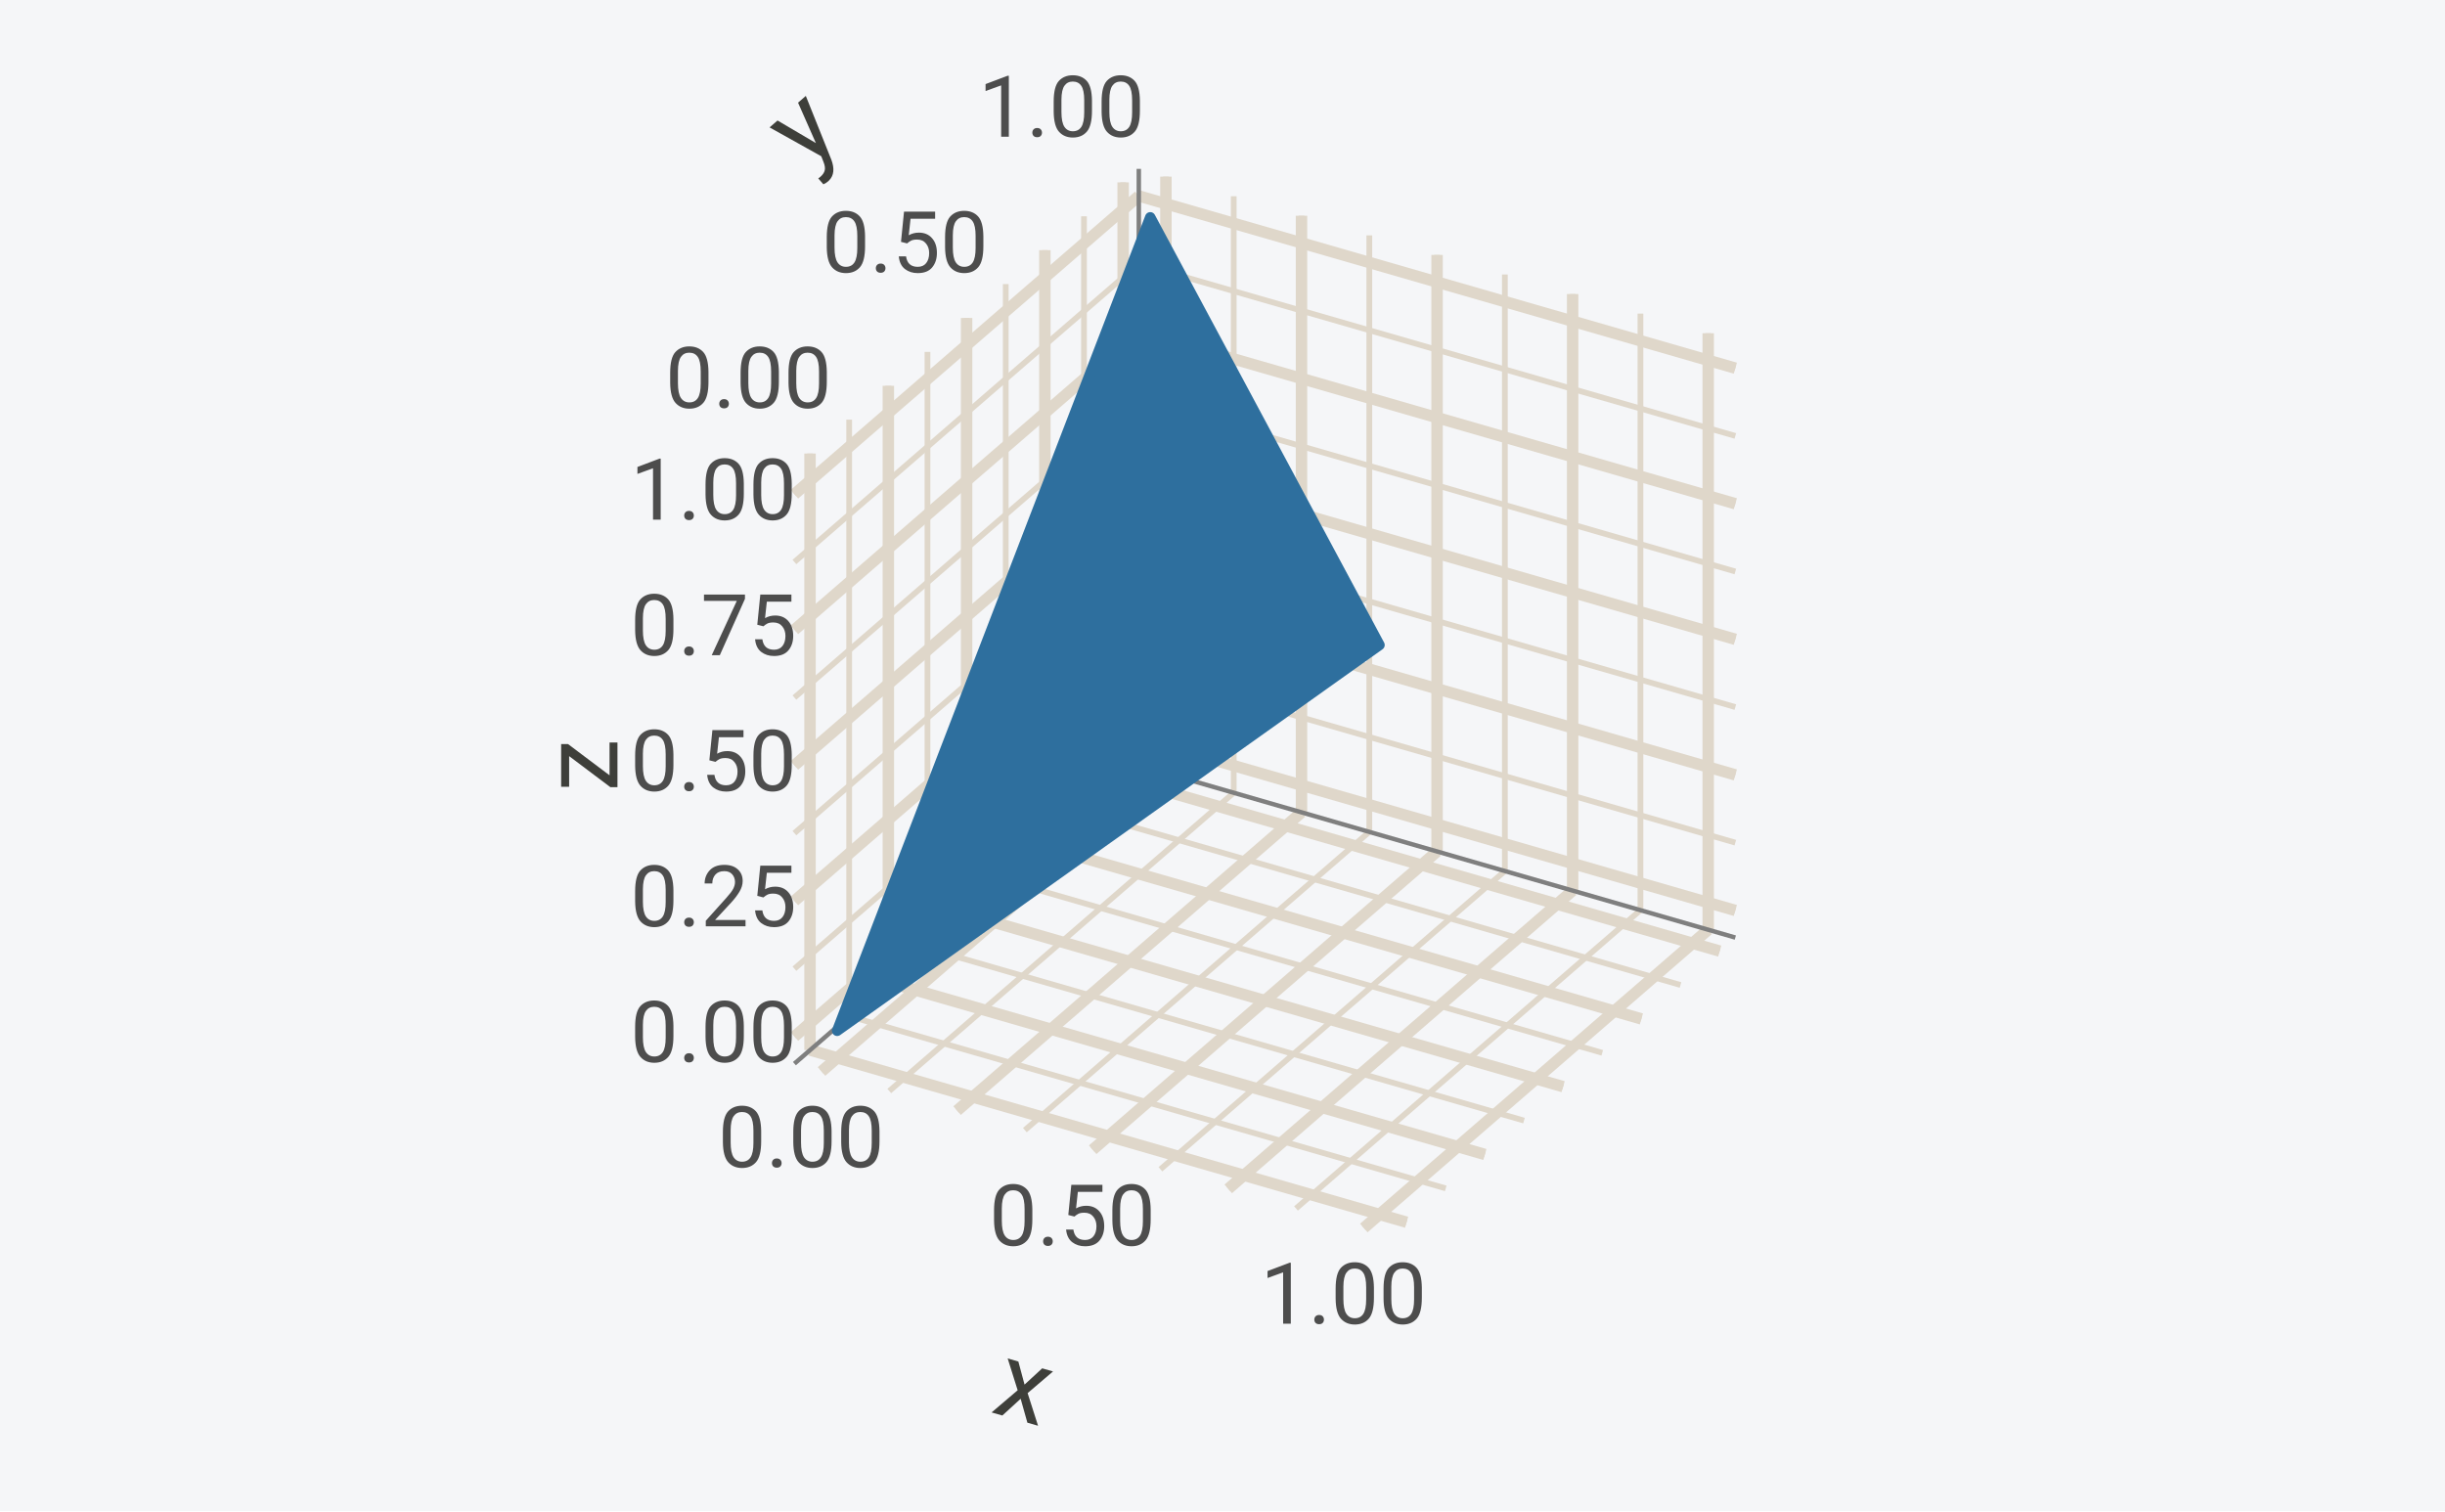
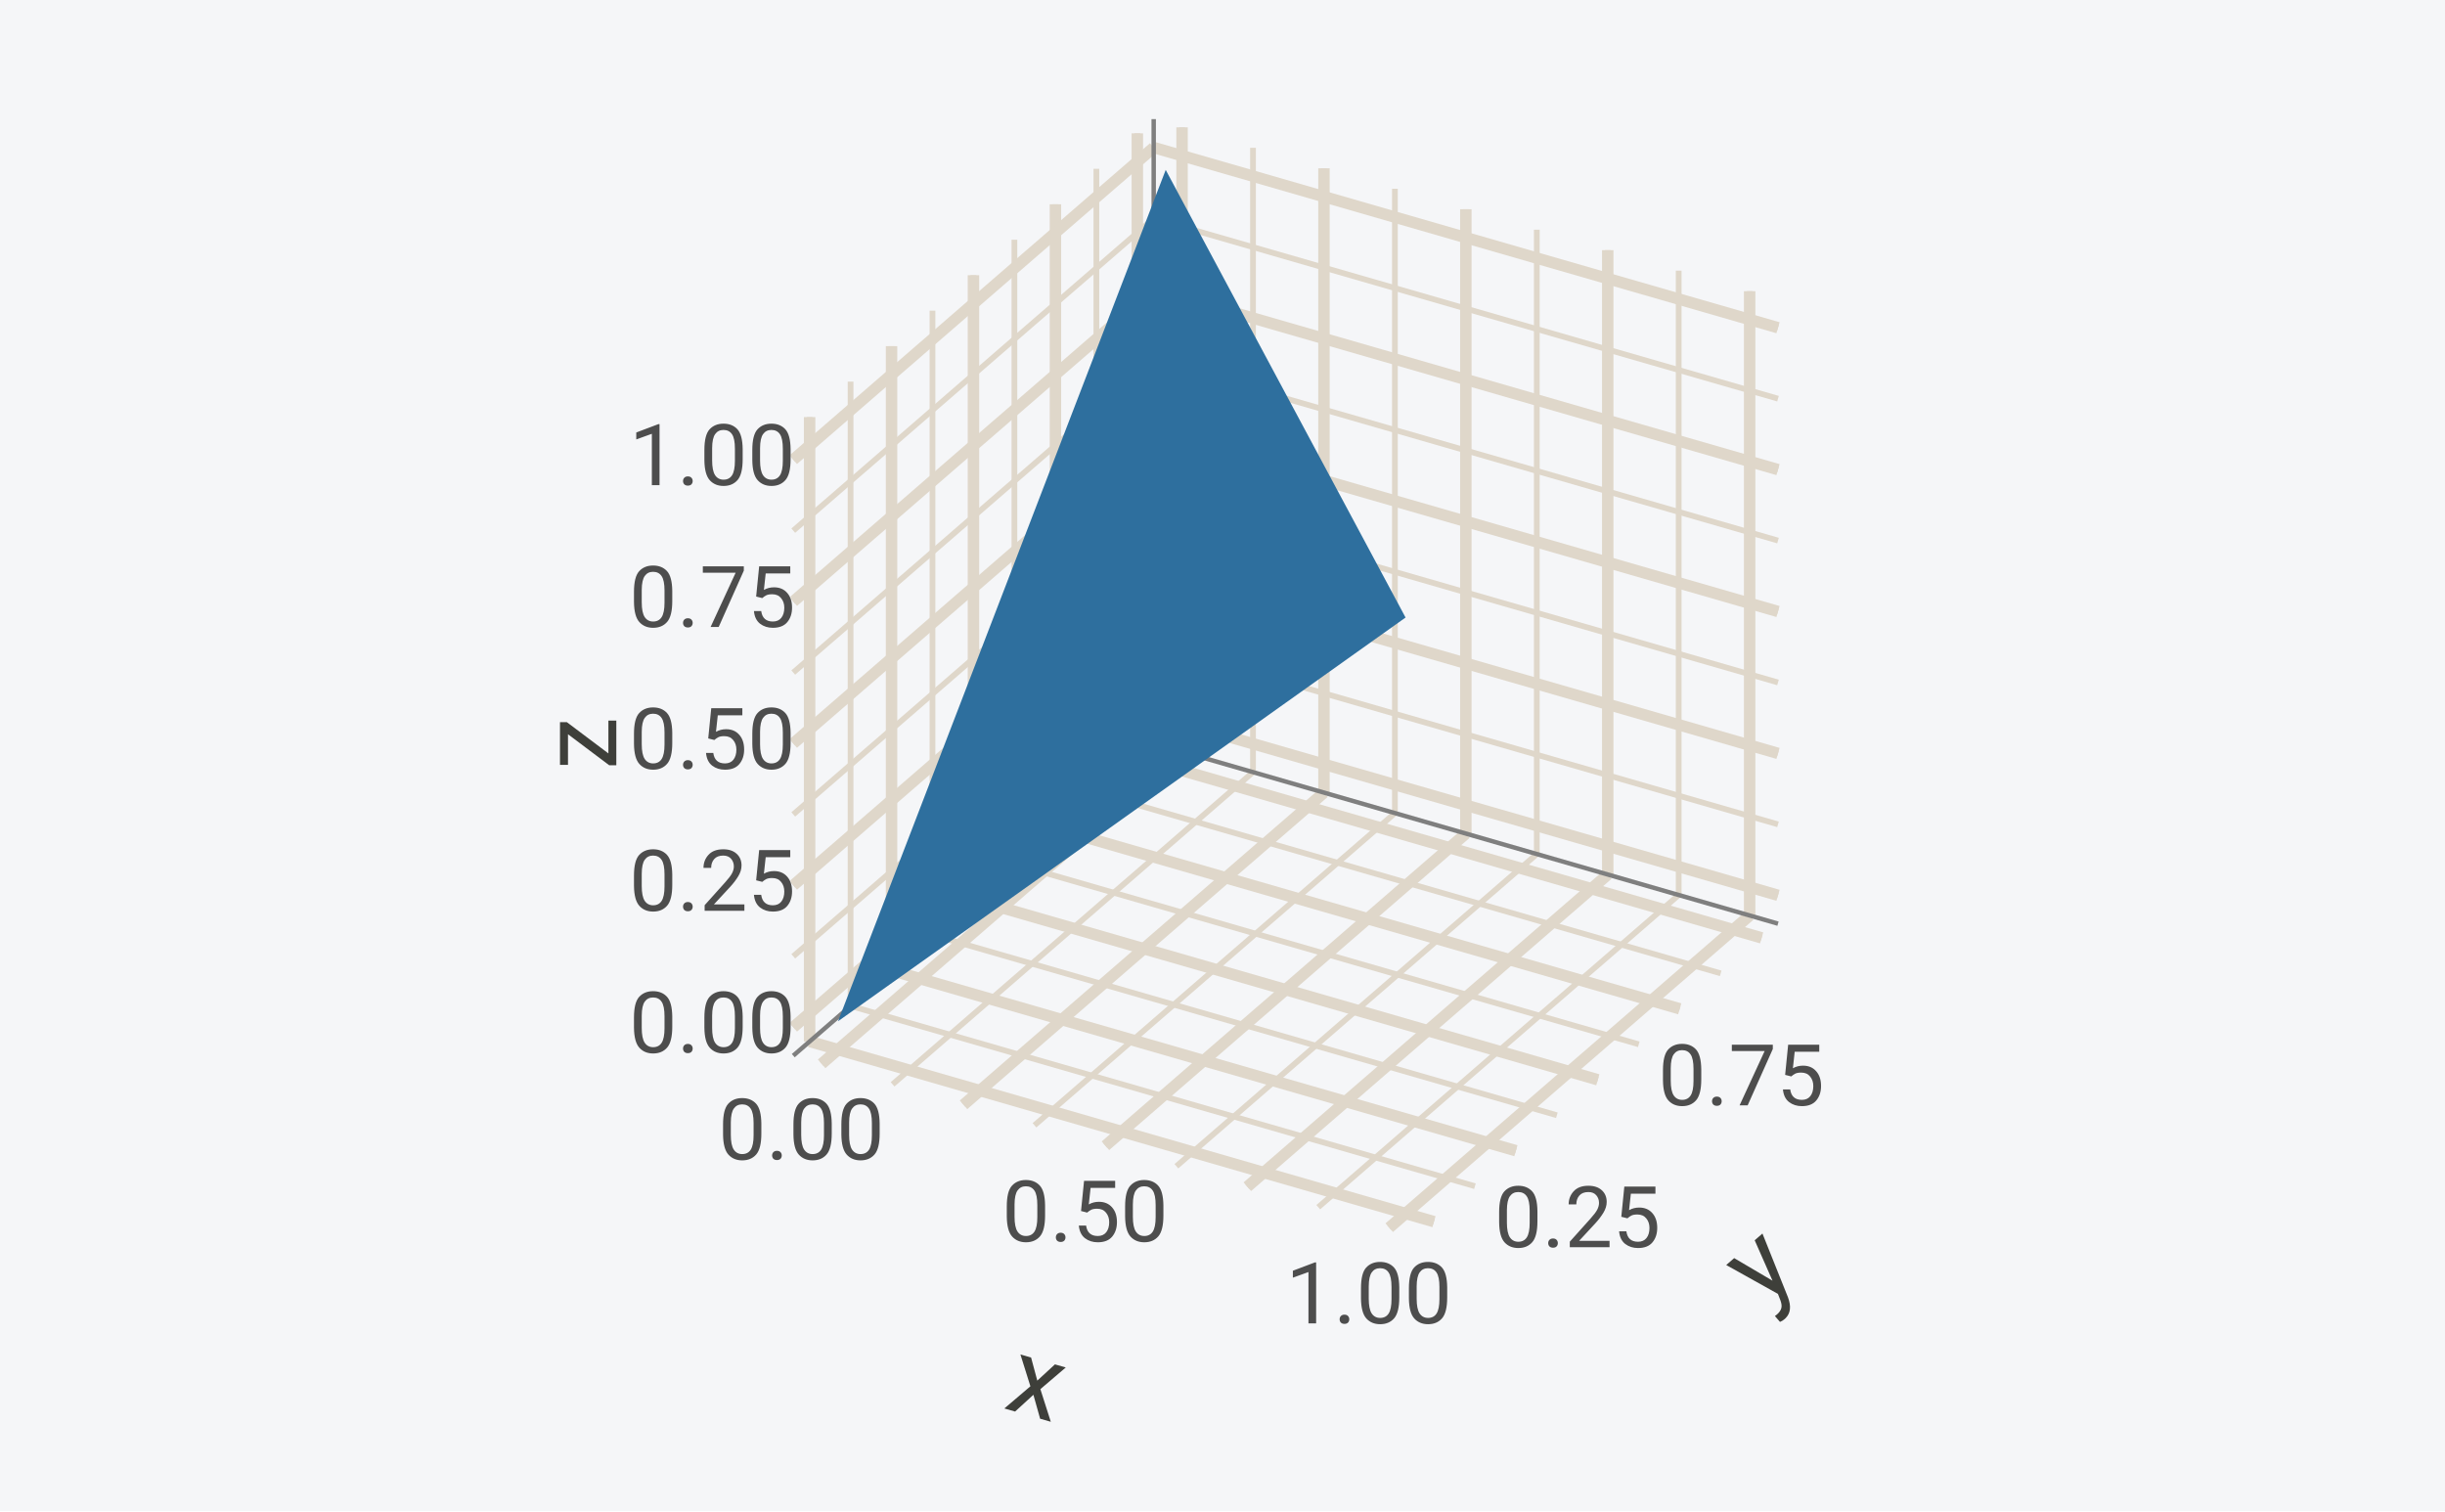
<svg xmlns="http://www.w3.org/2000/svg" width="468.00pt" height="289.25pt" viewBox="0 0 468.00 289.25">
  <g class="svglite">
    <defs>
      <style type="text/css">
    /* theme-aware-processed */
    .svglite line, .svglite polyline, .svglite polygon, .svglite path, .svglite circle {
      fill: none;
      stroke: #3E3F3A;
      stroke-linecap: round;
      stroke-linejoin: round;
      stroke-miterlimit: 10.00;
    }
    .svglite &gt; g &gt; rect {
      fill: none;
      stroke: #3E3F3A;
      stroke-linecap: round;
      stroke-linejoin: round;
      stroke-miterlimit: 10.00;
    }
    .svglite text {
      white-space: pre;
      fill: #3E3F3A;
    }
    .svglite g.glyphgroup path {
      fill: inherit;
      stroke: none;
    }
  </style>
    </defs>
    <rect class="svg-bg" width="100%" height="100%" style="stroke: none; fill: #F5F6F8;" />
    <defs>
      <clipPath id="cpMC4wMHw0NjguMDB8MC4wMHwyODkuMjU=">
        <rect x="0.00" y="0.00" width="468.00" height="289.25" />
      </clipPath>
    </defs>
    <g clip-path="url(#cpMC4wMHw0NjguMDB8MC4wMHwyODkuMjU=)">
</g>
    <defs>
      <clipPath id="cpODkuMzh8Mzc4LjYyfDAuMDB8Mjg5LjI1">
        <rect x="89.38" y="0.00" width="289.25" height="289.25" />
      </clipPath>
    </defs>
    <g clip-path="url(#cpODkuMzh8Mzc4LjYyfDAuMDB8Mjg5LjI1)">
      <rect x="89.38" y="0.00" width="289.25" height="289.25" style="stroke-width: 1.65; stroke: none;" />
    </g>
    <g clip-path="url(#cpMC4wMHw0NjguMDB8MC4wMHwyODkuMjU=)">
      <rect x="97.85" y="8.47" width="272.31" height="272.31" style="stroke-width: 1.65; stroke: none;" />
    </g>
    <defs>
-       <clipPath id="cpMTIyLjAzfDM2Mi4xOHwzMS44MnwyMzcuMDU=">
-         <rect x="122.03" y="31.82" width="240.15" height="205.23" />
-       </clipPath>
-     </defs>
-     <g clip-path="url(#cpMTIyLjAzfDM2Mi4xOHwzMS44MnwyMzcuMDU=)">
-       <polyline points="155.05,200.99 155.05,86.81 " style="stroke-width: 1.10; stroke: #DFD7CA; stroke-linecap: butt;" />
-       <polyline points="162.54,194.51 162.54,80.32 " style="stroke-width: 1.10; stroke: #DFD7CA; stroke-linecap: butt;" />
-       <polyline points="170.04,188.02 170.04,73.84 " style="stroke-width: 1.10; stroke: #DFD7CA; stroke-linecap: butt;" />
-       <polyline points="177.53,181.53 177.53,67.35 " style="stroke-width: 1.10; stroke: #DFD7CA; stroke-linecap: butt;" />
-       <polyline points="185.02,175.04 185.02,60.86 " style="stroke-width: 1.10; stroke: #DFD7CA; stroke-linecap: butt;" />
-       <polyline points="192.51,168.56 192.51,54.37 " style="stroke-width: 1.10; stroke: #DFD7CA; stroke-linecap: butt;" />
-       <polyline points="200.00,162.07 200.00,47.89 " style="stroke-width: 1.10; stroke: #DFD7CA; stroke-linecap: butt;" />
-       <polyline points="207.49,155.58 207.49,41.40 " style="stroke-width: 1.10; stroke: #DFD7CA; stroke-linecap: butt;" />
-       <polyline points="214.98,149.09 214.98,34.91 " style="stroke-width: 1.10; stroke: #DFD7CA; stroke-linecap: butt;" />
-       <polyline points="155.05,200.99 155.05,86.81 " style="stroke-width: 2.19; stroke: #DFD7CA; stroke-linecap: butt;" />
-       <polyline points="170.04,188.02 170.04,73.84 " style="stroke-width: 2.19; stroke: #DFD7CA; stroke-linecap: butt;" />
-       <polyline points="185.02,175.04 185.02,60.86 " style="stroke-width: 2.19; stroke: #DFD7CA; stroke-linecap: butt;" />
-       <polyline points="200.00,162.07 200.00,47.89 " style="stroke-width: 2.19; stroke: #DFD7CA; stroke-linecap: butt;" />
-       <polyline points="214.98,149.09 214.98,34.91 " style="stroke-width: 2.19; stroke: #DFD7CA; stroke-linecap: butt;" />
-       <polyline points="152.06,198.40 217.98,141.31 " style="stroke-width: 1.10; stroke: #DFD7CA; stroke-linecap: butt;" />
-       <polyline points="152.06,185.42 217.98,128.33 " style="stroke-width: 1.10; stroke: #DFD7CA; stroke-linecap: butt;" />
-       <polyline points="152.06,172.45 217.98,115.36 " style="stroke-width: 1.10; stroke: #DFD7CA; stroke-linecap: butt;" />
-       <polyline points="152.06,159.47 217.98,102.38 " style="stroke-width: 1.10; stroke: #DFD7CA; stroke-linecap: butt;" />
-       <polyline points="152.06,146.50 217.98,89.41 " style="stroke-width: 1.10; stroke: #DFD7CA; stroke-linecap: butt;" />
-       <polyline points="152.06,133.52 217.98,76.43 " style="stroke-width: 1.10; stroke: #DFD7CA; stroke-linecap: butt;" />
-       <polyline points="152.06,120.55 217.98,63.46 " style="stroke-width: 1.10; stroke: #DFD7CA; stroke-linecap: butt;" />
-       <polyline points="152.06,107.57 217.98,50.48 " style="stroke-width: 1.10; stroke: #DFD7CA; stroke-linecap: butt;" />
-       <polyline points="152.06,94.60 217.98,37.51 " style="stroke-width: 1.10; stroke: #DFD7CA; stroke-linecap: butt;" />
-       <polyline points="152.06,198.40 217.98,141.31 " style="stroke-width: 2.19; stroke: #DFD7CA; stroke-linecap: butt;" />
-       <polyline points="152.06,172.45 217.98,115.36 " style="stroke-width: 2.19; stroke: #DFD7CA; stroke-linecap: butt;" />
-       <polyline points="152.06,146.50 217.98,89.41 " style="stroke-width: 2.19; stroke: #DFD7CA; stroke-linecap: butt;" />
-       <polyline points="152.06,120.55 217.98,63.46 " style="stroke-width: 2.19; stroke: #DFD7CA; stroke-linecap: butt;" />
-       <polyline points="152.06,94.60 217.98,37.51 " style="stroke-width: 2.19; stroke: #DFD7CA; stroke-linecap: butt;" />
-       <polyline points="223.17,148.00 223.17,33.81 " style="stroke-width: 1.10; stroke: #DFD7CA; stroke-linecap: butt;" />
-       <polyline points="236.15,151.74 236.15,37.56 " style="stroke-width: 1.10; stroke: #DFD7CA; stroke-linecap: butt;" />
-       <polyline points="249.12,155.49 249.12,41.30 " style="stroke-width: 1.10; stroke: #DFD7CA; stroke-linecap: butt;" />
-       <polyline points="262.10,159.23 262.10,45.05 " style="stroke-width: 1.10; stroke: #DFD7CA; stroke-linecap: butt;" />
-       <polyline points="275.07,162.98 275.07,48.80 " style="stroke-width: 1.10; stroke: #DFD7CA; stroke-linecap: butt;" />
-       <polyline points="288.05,166.72 288.05,52.54 " style="stroke-width: 1.10; stroke: #DFD7CA; stroke-linecap: butt;" />
-       <polyline points="301.02,170.47 301.02,56.29 " style="stroke-width: 1.10; stroke: #DFD7CA; stroke-linecap: butt;" />
-       <polyline points="314.00,174.21 314.00,60.03 " style="stroke-width: 1.10; stroke: #DFD7CA; stroke-linecap: butt;" />
-       <polyline points="326.97,177.96 326.97,63.78 " style="stroke-width: 1.10; stroke: #DFD7CA; stroke-linecap: butt;" />
-       <polyline points="223.17,148.00 223.17,33.81 " style="stroke-width: 2.19; stroke: #DFD7CA; stroke-linecap: butt;" />
-       <polyline points="249.12,155.49 249.12,41.30 " style="stroke-width: 2.19; stroke: #DFD7CA; stroke-linecap: butt;" />
-       <polyline points="275.07,162.98 275.07,48.80 " style="stroke-width: 2.19; stroke: #DFD7CA; stroke-linecap: butt;" />
-       <polyline points="301.02,170.47 301.02,56.29 " style="stroke-width: 2.19; stroke: #DFD7CA; stroke-linecap: butt;" />
-       <polyline points="326.97,177.96 326.97,63.78 " style="stroke-width: 2.19; stroke: #DFD7CA; stroke-linecap: butt;" />
-       <polyline points="217.98,141.31 332.16,174.27 " style="stroke-width: 1.10; stroke: #DFD7CA; stroke-linecap: butt;" />
-       <polyline points="217.98,128.33 332.16,161.29 " style="stroke-width: 1.10; stroke: #DFD7CA; stroke-linecap: butt;" />
-       <polyline points="217.98,115.36 332.16,148.32 " style="stroke-width: 1.10; stroke: #DFD7CA; stroke-linecap: butt;" />
-       <polyline points="217.98,102.38 332.16,135.34 " style="stroke-width: 1.10; stroke: #DFD7CA; stroke-linecap: butt;" />
-       <polyline points="217.98,89.41 332.16,122.37 " style="stroke-width: 1.10; stroke: #DFD7CA; stroke-linecap: butt;" />
-       <polyline points="217.98,76.43 332.16,109.39 " style="stroke-width: 1.10; stroke: #DFD7CA; stroke-linecap: butt;" />
-       <polyline points="217.98,63.46 332.16,96.42 " style="stroke-width: 1.10; stroke: #DFD7CA; stroke-linecap: butt;" />
-       <polyline points="217.98,50.48 332.16,83.44 " style="stroke-width: 1.10; stroke: #DFD7CA; stroke-linecap: butt;" />
-       <polyline points="217.98,37.51 332.16,70.47 " style="stroke-width: 1.10; stroke: #DFD7CA; stroke-linecap: butt;" />
-       <polyline points="217.98,141.31 332.16,174.27 " style="stroke-width: 2.19; stroke: #DFD7CA; stroke-linecap: butt;" />
-       <polyline points="217.98,115.36 332.16,148.32 " style="stroke-width: 2.19; stroke: #DFD7CA; stroke-linecap: butt;" />
-       <polyline points="217.98,89.41 332.16,122.37 " style="stroke-width: 2.19; stroke: #DFD7CA; stroke-linecap: butt;" />
-       <polyline points="217.98,63.46 332.16,96.42 " style="stroke-width: 2.19; stroke: #DFD7CA; stroke-linecap: butt;" />
-       <polyline points="217.98,37.51 332.16,70.47 " style="stroke-width: 2.19; stroke: #DFD7CA; stroke-linecap: butt;" />
-       <polyline points="157.25,205.09 223.17,148.00 " style="stroke-width: 1.10; stroke: #DFD7CA; stroke-linecap: butt;" />
-       <polyline points="170.22,208.83 236.15,151.74 " style="stroke-width: 1.10; stroke: #DFD7CA; stroke-linecap: butt;" />
-       <polyline points="183.20,212.58 249.12,155.49 " style="stroke-width: 1.10; stroke: #DFD7CA; stroke-linecap: butt;" />
-       <polyline points="196.17,216.32 262.10,159.23 " style="stroke-width: 1.10; stroke: #DFD7CA; stroke-linecap: butt;" />
-       <polyline points="209.15,220.07 275.07,162.98 " style="stroke-width: 1.10; stroke: #DFD7CA; stroke-linecap: butt;" />
-       <polyline points="222.12,223.81 288.05,166.72 " style="stroke-width: 1.10; stroke: #DFD7CA; stroke-linecap: butt;" />
-       <polyline points="235.10,227.56 301.02,170.47 " style="stroke-width: 1.10; stroke: #DFD7CA; stroke-linecap: butt;" />
-       <polyline points="248.07,231.31 314.00,174.21 " style="stroke-width: 1.10; stroke: #DFD7CA; stroke-linecap: butt;" />
-       <polyline points="261.05,235.05 326.97,177.96 " style="stroke-width: 1.10; stroke: #DFD7CA; stroke-linecap: butt;" />
-       <polyline points="157.25,205.09 223.17,148.00 " style="stroke-width: 2.19; stroke: #DFD7CA; stroke-linecap: butt;" />
-       <polyline points="183.20,212.58 249.12,155.49 " style="stroke-width: 2.19; stroke: #DFD7CA; stroke-linecap: butt;" />
-       <polyline points="209.15,220.07 275.07,162.98 " style="stroke-width: 2.19; stroke: #DFD7CA; stroke-linecap: butt;" />
-       <polyline points="235.10,227.56 301.02,170.47 " style="stroke-width: 2.19; stroke: #DFD7CA; stroke-linecap: butt;" />
-       <polyline points="261.05,235.05 326.97,177.96 " style="stroke-width: 2.19; stroke: #DFD7CA; stroke-linecap: butt;" />
-       <polyline points="155.05,200.99 269.24,233.95 " style="stroke-width: 1.10; stroke: #DFD7CA; stroke-linecap: butt;" />
-       <polyline points="162.54,194.51 276.73,227.47 " style="stroke-width: 1.10; stroke: #DFD7CA; stroke-linecap: butt;" />
-       <polyline points="170.04,188.02 284.22,220.98 " style="stroke-width: 1.10; stroke: #DFD7CA; stroke-linecap: butt;" />
-       <polyline points="177.53,181.53 291.71,214.49 " style="stroke-width: 1.10; stroke: #DFD7CA; stroke-linecap: butt;" />
-       <polyline points="185.02,175.04 299.20,208.00 " style="stroke-width: 1.10; stroke: #DFD7CA; stroke-linecap: butt;" />
-       <polyline points="192.51,168.56 306.69,201.52 " style="stroke-width: 1.10; stroke: #DFD7CA; stroke-linecap: butt;" />
-       <polyline points="200.00,162.07 314.18,195.03 " style="stroke-width: 1.10; stroke: #DFD7CA; stroke-linecap: butt;" />
-       <polyline points="207.49,155.58 321.67,188.54 " style="stroke-width: 1.10; stroke: #DFD7CA; stroke-linecap: butt;" />
-       <polyline points="214.98,149.09 329.17,182.05 " style="stroke-width: 1.10; stroke: #DFD7CA; stroke-linecap: butt;" />
-       <polyline points="155.05,200.99 269.24,233.95 " style="stroke-width: 2.19; stroke: #DFD7CA; stroke-linecap: butt;" />
-       <polyline points="170.04,188.02 284.22,220.98 " style="stroke-width: 2.19; stroke: #DFD7CA; stroke-linecap: butt;" />
-       <polyline points="185.02,175.04 299.20,208.00 " style="stroke-width: 2.19; stroke: #DFD7CA; stroke-linecap: butt;" />
-       <polyline points="200.00,162.07 314.18,195.03 " style="stroke-width: 2.19; stroke: #DFD7CA; stroke-linecap: butt;" />
-       <polyline points="214.98,149.09 329.17,182.05 " style="stroke-width: 2.19; stroke: #DFD7CA; stroke-linecap: butt;" />
-       <polyline points="217.98,146.50 332.16,179.46 " style="stroke-width: 0.85; stroke: #7F7F7F; stroke-linecap: butt;" />
-       <polyline points="152.06,203.59 217.98,146.50 " style="stroke-width: 0.85; stroke: #7F7F7F; stroke-linecap: butt;" />
-       <polyline points="217.98,146.50 217.98,32.32 " style="stroke-width: 0.85; stroke: #7F7F7F; stroke-linecap: butt;" />
-       <polygon points="220.17,41.60 264.05,123.46 160.24,197.30 " style="stroke-width: 2.00; stroke: #2E6F9E; fill: #2E6F9E;" />
+       <clipPath id="cpMTUxLjM0fDM0MC44M3wxNi40NHwyNDIuOTI=">
+         <rect x="151.34" y="16.44" width="189.50" height="226.48" />
+       </clipPath>
+     </defs>
+     <g clip-path="url(#cpMTUxLjM0fDM0MC44M3wxNi40NHwyNDIuOTI=)">
+       <polyline points="154.97,199.34 154.97,79.84 " style="stroke-width: 1.10; stroke: #DFD7CA; stroke-linecap: butt;" />
+       <polyline points="162.81,192.55 162.81,73.05 " style="stroke-width: 1.10; stroke: #DFD7CA; stroke-linecap: butt;" />
+       <polyline points="170.65,185.76 170.65,66.26 " style="stroke-width: 1.10; stroke: #DFD7CA; stroke-linecap: butt;" />
+       <polyline points="178.49,178.97 178.49,59.47 " style="stroke-width: 1.10; stroke: #DFD7CA; stroke-linecap: butt;" />
+       <polyline points="186.33,172.18 186.33,52.68 " style="stroke-width: 1.10; stroke: #DFD7CA; stroke-linecap: butt;" />
+       <polyline points="194.17,165.39 194.17,45.89 " style="stroke-width: 1.10; stroke: #DFD7CA; stroke-linecap: butt;" />
+       <polyline points="202.02,158.60 202.02,39.10 " style="stroke-width: 1.10; stroke: #DFD7CA; stroke-linecap: butt;" />
+       <polyline points="209.86,151.81 209.86,32.31 " style="stroke-width: 1.10; stroke: #DFD7CA; stroke-linecap: butt;" />
+       <polyline points="217.70,145.02 217.70,25.52 " style="stroke-width: 1.10; stroke: #DFD7CA; stroke-linecap: butt;" />
+       <polyline points="154.97,199.34 154.97,79.84 " style="stroke-width: 2.19; stroke: #DFD7CA; stroke-linecap: butt;" />
+       <polyline points="170.65,185.76 170.65,66.26 " style="stroke-width: 2.19; stroke: #DFD7CA; stroke-linecap: butt;" />
+       <polyline points="186.33,172.18 186.33,52.68 " style="stroke-width: 2.19; stroke: #DFD7CA; stroke-linecap: butt;" />
+       <polyline points="202.02,158.60 202.02,39.10 " style="stroke-width: 2.19; stroke: #DFD7CA; stroke-linecap: butt;" />
+       <polyline points="217.70,145.02 217.70,25.52 " style="stroke-width: 2.19; stroke: #DFD7CA; stroke-linecap: butt;" />
+     </g>
+     <defs>
+       <clipPath id="cp-0">
+         <path d="M 151.34 197.17 L 221.38 197.17 L 221.38 136.33 L 151.34 136.33 Z" />
+       </clipPath>
+     </defs>
+     <g clip-path="url(#cp-0)">
+       <polyline points="151.84,196.63 220.83,136.88 " style="stroke-width: 1.10; stroke: #DFD7CA; stroke-linecap: butt;" />
+     </g>
+     <g clip-path="url(#cpMTUxLjM0fDM0MC44M3wxNi40NHwyNDIuOTI=)">
+ </g>
+     <defs>
+       <clipPath id="cp-1">
+         <path d="M 151.34 183.59 L 221.38 183.59 L 221.38 122.75 L 151.34 122.75 Z" />
+       </clipPath>
+     </defs>
+     <g clip-path="url(#cp-1)">
+       <polyline points="151.84,183.05 220.83,123.30 " style="stroke-width: 1.10; stroke: #DFD7CA; stroke-linecap: butt;" />
+     </g>
+     <g clip-path="url(#cpMTUxLjM0fDM0MC44M3wxNi40NHwyNDIuOTI=)">
+ </g>
+     <defs>
+       <clipPath id="cp-2">
+         <path d="M 151.34 170.01 L 221.38 170.01 L 221.38 109.17 L 151.34 109.17 Z" />
+       </clipPath>
+     </defs>
+     <g clip-path="url(#cp-2)">
+       <polyline points="151.84,169.47 220.83,109.72 " style="stroke-width: 1.10; stroke: #DFD7CA; stroke-linecap: butt;" />
+     </g>
+     <g clip-path="url(#cpMTUxLjM0fDM0MC44M3wxNi40NHwyNDIuOTI=)">
+ </g>
+     <defs>
+       <clipPath id="cp-3">
+         <path d="M 151.34 156.43 L 221.38 156.43 L 221.38 95.59 L 151.34 95.59 Z" />
+       </clipPath>
+     </defs>
+     <g clip-path="url(#cp-3)">
+       <polyline points="151.84,155.89 220.83,96.14 " style="stroke-width: 1.10; stroke: #DFD7CA; stroke-linecap: butt;" />
+     </g>
+     <g clip-path="url(#cpMTUxLjM0fDM0MC44M3wxNi40NHwyNDIuOTI=)">
+ </g>
+     <defs>
+       <clipPath id="cp-4">
+         <path d="M 151.34 142.85 L 221.38 142.85 L 221.38 82.01 L 151.34 82.01 Z" />
+       </clipPath>
+     </defs>
+     <g clip-path="url(#cp-4)">
+       <polyline points="151.84,142.31 220.83,82.56 " style="stroke-width: 1.10; stroke: #DFD7CA; stroke-linecap: butt;" />
+     </g>
+     <g clip-path="url(#cpMTUxLjM0fDM0MC44M3wxNi40NHwyNDIuOTI=)">
+ </g>
+     <defs>
+       <clipPath id="cp-5">
+         <path d="M 151.34 129.27 L 221.38 129.27 L 221.38 68.43 L 151.34 68.43 Z" />
+       </clipPath>
+     </defs>
+     <g clip-path="url(#cp-5)">
+       <polyline points="151.84,128.73 220.83,68.98 " style="stroke-width: 1.10; stroke: #DFD7CA; stroke-linecap: butt;" />
+     </g>
+     <g clip-path="url(#cpMTUxLjM0fDM0MC44M3wxNi40NHwyNDIuOTI=)">
+ </g>
+     <defs>
+       <clipPath id="cp-6">
+         <path d="M 151.34 115.70 L 221.38 115.70 L 221.38 54.85 L 151.34 54.85 Z" />
+       </clipPath>
+     </defs>
+     <g clip-path="url(#cp-6)">
+       <polyline points="151.84,115.15 220.83,55.40 " style="stroke-width: 1.10; stroke: #DFD7CA; stroke-linecap: butt;" />
+     </g>
+     <g clip-path="url(#cpMTUxLjM0fDM0MC44M3wxNi40NHwyNDIuOTI=)">
+ </g>
+     <defs>
+       <clipPath id="cp-7">
+         <path d="M 151.34 102.12 L 221.38 102.12 L 221.38 41.27 L 151.34 41.27 Z" />
+       </clipPath>
+     </defs>
+     <g clip-path="url(#cp-7)">
+       <polyline points="151.84,101.57 220.83,41.82 " style="stroke-width: 1.10; stroke: #DFD7CA; stroke-linecap: butt;" />
+     </g>
+     <g clip-path="url(#cpMTUxLjM0fDM0MC44M3wxNi40NHwyNDIuOTI=)">
+ </g>
+     <defs>
+       <clipPath id="cp-8">
+         <path d="M 151.34 88.54 L 221.38 88.54 L 221.38 27.69 L 151.34 27.69 Z" />
+       </clipPath>
+     </defs>
+     <g clip-path="url(#cp-8)">
+       <polyline points="151.84,87.99 220.83,28.24 " style="stroke-width: 1.10; stroke: #DFD7CA; stroke-linecap: butt;" />
+     </g>
+     <g clip-path="url(#cpMTUxLjM0fDM0MC44M3wxNi40NHwyNDIuOTI=)">
+ </g>
+     <defs>
+       <clipPath id="cp-9">
+         <path d="M 151.34 197.72 L 221.93 197.72 L 221.93 135.78 L 151.34 135.78 Z" />
+       </clipPath>
+     </defs>
+     <g clip-path="url(#cp-9)">
+       <polyline points="151.84,196.63 220.83,136.88 " style="stroke-width: 2.19; stroke: #DFD7CA; stroke-linecap: butt;" />
+     </g>
+     <g clip-path="url(#cpMTUxLjM0fDM0MC44M3wxNi40NHwyNDIuOTI=)">
+ </g>
+     <defs>
+       <clipPath id="cp-10">
+         <path d="M 151.34 170.56 L 221.93 170.56 L 221.93 108.62 L 151.34 108.62 Z" />
+       </clipPath>
+     </defs>
+     <g clip-path="url(#cp-10)">
+       <polyline points="151.84,169.47 220.83,109.72 " style="stroke-width: 2.19; stroke: #DFD7CA; stroke-linecap: butt;" />
+     </g>
+     <g clip-path="url(#cpMTUxLjM0fDM0MC44M3wxNi40NHwyNDIuOTI=)">
+ </g>
+     <defs>
+       <clipPath id="cp-11">
+         <path d="M 151.34 143.40 L 221.93 143.40 L 221.93 81.46 L 151.34 81.46 Z" />
+       </clipPath>
+     </defs>
+     <g clip-path="url(#cp-11)">
+       <polyline points="151.84,142.31 220.83,82.56 " style="stroke-width: 2.19; stroke: #DFD7CA; stroke-linecap: butt;" />
+     </g>
+     <g clip-path="url(#cpMTUxLjM0fDM0MC44M3wxNi40NHwyNDIuOTI=)">
+ </g>
+     <defs>
+       <clipPath id="cp-12">
+         <path d="M 151.34 116.24 L 221.93 116.24 L 221.93 54.30 L 151.34 54.30 Z" />
+       </clipPath>
+     </defs>
+     <g clip-path="url(#cp-12)">
+       <polyline points="151.84,115.15 220.83,55.40 " style="stroke-width: 2.19; stroke: #DFD7CA; stroke-linecap: butt;" />
+     </g>
+     <g clip-path="url(#cpMTUxLjM0fDM0MC44M3wxNi40NHwyNDIuOTI=)">
+ </g>
+     <defs>
+       <clipPath id="cp-13">
+         <path d="M 151.34 89.08 L 221.93 89.08 L 221.93 27.14 L 151.34 27.14 Z" />
+       </clipPath>
+     </defs>
+     <g clip-path="url(#cp-13)">
+       <polyline points="151.84,87.99 220.83,28.24 " style="stroke-width: 2.19; stroke: #DFD7CA; stroke-linecap: butt;" />
+     </g>
+     <g clip-path="url(#cpMTUxLjM0fDM0MC44M3wxNi40NHwyNDIuOTI=)">
+       <polyline points="226.26,143.88 226.26,24.37 " style="stroke-width: 1.10; stroke: #DFD7CA; stroke-linecap: butt;" />
+       <polyline points="239.84,147.80 239.84,28.29 " style="stroke-width: 1.10; stroke: #DFD7CA; stroke-linecap: butt;" />
+       <polyline points="253.42,151.72 253.42,32.21 " style="stroke-width: 1.10; stroke: #DFD7CA; stroke-linecap: butt;" />
+       <polyline points="267.00,155.64 267.00,36.13 " style="stroke-width: 1.10; stroke: #DFD7CA; stroke-linecap: butt;" />
+       <polyline points="280.58,159.56 280.58,40.05 " style="stroke-width: 1.10; stroke: #DFD7CA; stroke-linecap: butt;" />
+       <polyline points="294.16,163.48 294.16,43.97 " style="stroke-width: 1.10; stroke: #DFD7CA; stroke-linecap: butt;" />
+       <polyline points="307.74,167.40 307.74,47.89 " style="stroke-width: 1.10; stroke: #DFD7CA; stroke-linecap: butt;" />
+       <polyline points="321.32,171.32 321.32,51.81 " style="stroke-width: 1.10; stroke: #DFD7CA; stroke-linecap: butt;" />
+       <polyline points="334.90,175.24 334.90,55.73 " style="stroke-width: 1.10; stroke: #DFD7CA; stroke-linecap: butt;" />
+       <polyline points="226.26,143.88 226.26,24.37 " style="stroke-width: 2.19; stroke: #DFD7CA; stroke-linecap: butt;" />
+       <polyline points="253.42,151.72 253.42,32.21 " style="stroke-width: 2.19; stroke: #DFD7CA; stroke-linecap: butt;" />
+       <polyline points="280.58,159.56 280.58,40.05 " style="stroke-width: 2.19; stroke: #DFD7CA; stroke-linecap: butt;" />
+       <polyline points="307.74,167.40 307.74,47.89 " style="stroke-width: 2.19; stroke: #DFD7CA; stroke-linecap: butt;" />
+       <polyline points="334.90,175.24 334.90,55.73 " style="stroke-width: 2.19; stroke: #DFD7CA; stroke-linecap: butt;" />
+     </g>
+     <defs>
+       <clipPath id="cp-14">
+         <path d="M 220.28 171.92 L 340.83 171.92 L 340.83 136.33 L 220.28 136.33 Z" />
+       </clipPath>
+     </defs>
+     <g clip-path="url(#cp-14)">
+       <polyline points="220.83,136.88 340.33,171.37 " style="stroke-width: 1.10; stroke: #DFD7CA; stroke-linecap: butt;" />
+     </g>
+     <g clip-path="url(#cpMTUxLjM0fDM0MC44M3wxNi40NHwyNDIuOTI=)">
+ </g>
+     <defs>
+       <clipPath id="cp-15">
+         <path d="M 220.28 158.34 L 340.83 158.34 L 340.83 122.75 L 220.28 122.75 Z" />
+       </clipPath>
+     </defs>
+     <g clip-path="url(#cp-15)">
+       <polyline points="220.83,123.30 340.33,157.79 " style="stroke-width: 1.10; stroke: #DFD7CA; stroke-linecap: butt;" />
+     </g>
+     <g clip-path="url(#cpMTUxLjM0fDM0MC44M3wxNi40NHwyNDIuOTI=)">
+ </g>
+     <defs>
+       <clipPath id="cp-16">
+         <path d="M 220.28 144.76 L 340.83 144.76 L 340.83 109.17 L 220.28 109.17 Z" />
+       </clipPath>
+     </defs>
+     <g clip-path="url(#cp-16)">
+       <polyline points="220.83,109.72 340.33,144.21 " style="stroke-width: 1.10; stroke: #DFD7CA; stroke-linecap: butt;" />
+     </g>
+     <g clip-path="url(#cpMTUxLjM0fDM0MC44M3wxNi40NHwyNDIuOTI=)">
+ </g>
+     <defs>
+       <clipPath id="cp-17">
+         <path d="M 220.28 131.18 L 340.83 131.18 L 340.83 95.59 L 220.28 95.59 Z" />
+       </clipPath>
+     </defs>
+     <g clip-path="url(#cp-17)">
+       <polyline points="220.83,96.14 340.33,130.63 " style="stroke-width: 1.10; stroke: #DFD7CA; stroke-linecap: butt;" />
+     </g>
+     <g clip-path="url(#cpMTUxLjM0fDM0MC44M3wxNi40NHwyNDIuOTI=)">
+ </g>
+     <defs>
+       <clipPath id="cp-18">
+         <path d="M 220.28 117.60 L 340.83 117.60 L 340.83 82.01 L 220.28 82.01 Z" />
+       </clipPath>
+     </defs>
+     <g clip-path="url(#cp-18)">
+       <polyline points="220.83,82.56 340.33,117.05 " style="stroke-width: 1.10; stroke: #DFD7CA; stroke-linecap: butt;" />
+     </g>
+     <g clip-path="url(#cpMTUxLjM0fDM0MC44M3wxNi40NHwyNDIuOTI=)">
+ </g>
+     <defs>
+       <clipPath id="cp-19">
+         <path d="M 220.28 104.02 L 340.83 104.02 L 340.83 68.43 L 220.28 68.43 Z" />
+       </clipPath>
+     </defs>
+     <g clip-path="url(#cp-19)">
+       <polyline points="220.83,68.98 340.33,103.47 " style="stroke-width: 1.10; stroke: #DFD7CA; stroke-linecap: butt;" />
+     </g>
+     <g clip-path="url(#cpMTUxLjM0fDM0MC44M3wxNi40NHwyNDIuOTI=)">
+ </g>
+     <defs>
+       <clipPath id="cp-20">
+         <path d="M 220.28 90.44 L 340.83 90.44 L 340.83 54.85 L 220.28 54.85 Z" />
+       </clipPath>
+     </defs>
+     <g clip-path="url(#cp-20)">
+       <polyline points="220.83,55.40 340.33,89.89 " style="stroke-width: 1.10; stroke: #DFD7CA; stroke-linecap: butt;" />
+     </g>
+     <g clip-path="url(#cpMTUxLjM0fDM0MC44M3wxNi40NHwyNDIuOTI=)">
+ </g>
+     <defs>
+       <clipPath id="cp-21">
+         <path d="M 220.28 76.86 L 340.83 76.86 L 340.83 41.27 L 220.28 41.27 Z" />
+       </clipPath>
+     </defs>
+     <g clip-path="url(#cp-21)">
+       <polyline points="220.83,41.82 340.33,76.31 " style="stroke-width: 1.10; stroke: #DFD7CA; stroke-linecap: butt;" />
+     </g>
+     <g clip-path="url(#cpMTUxLjM0fDM0MC44M3wxNi40NHwyNDIuOTI=)">
+ </g>
+     <defs>
+       <clipPath id="cp-22">
+         <path d="M 220.28 63.28 L 340.83 63.28 L 340.83 27.69 L 220.28 27.69 Z" />
+       </clipPath>
+     </defs>
+     <g clip-path="url(#cp-22)">
+       <polyline points="220.83,28.24 340.33,62.73 " style="stroke-width: 1.10; stroke: #DFD7CA; stroke-linecap: butt;" />
+     </g>
+     <g clip-path="url(#cpMTUxLjM0fDM0MC44M3wxNi40NHwyNDIuOTI=)">
+ </g>
+     <defs>
+       <clipPath id="cp-23">
+         <path d="M 219.74 172.47 L 340.83 172.47 L 340.83 135.78 L 219.74 135.78 Z" />
+       </clipPath>
+     </defs>
+     <g clip-path="url(#cp-23)">
+       <polyline points="220.83,136.88 340.33,171.37 " style="stroke-width: 2.19; stroke: #DFD7CA; stroke-linecap: butt;" />
+     </g>
+     <g clip-path="url(#cpMTUxLjM0fDM0MC44M3wxNi40NHwyNDIuOTI=)">
+ </g>
+     <defs>
+       <clipPath id="cp-24">
+         <path d="M 219.74 145.31 L 340.83 145.31 L 340.83 108.62 L 219.74 108.62 Z" />
+       </clipPath>
+     </defs>
+     <g clip-path="url(#cp-24)">
+       <polyline points="220.83,109.72 340.33,144.21 " style="stroke-width: 2.19; stroke: #DFD7CA; stroke-linecap: butt;" />
+     </g>
+     <g clip-path="url(#cpMTUxLjM0fDM0MC44M3wxNi40NHwyNDIuOTI=)">
+ </g>
+     <defs>
+       <clipPath id="cp-25">
+         <path d="M 219.74 118.15 L 340.83 118.15 L 340.83 81.46 L 219.74 81.46 Z" />
+       </clipPath>
+     </defs>
+     <g clip-path="url(#cp-25)">
+       <polyline points="220.83,82.56 340.33,117.05 " style="stroke-width: 2.19; stroke: #DFD7CA; stroke-linecap: butt;" />
+     </g>
+     <g clip-path="url(#cpMTUxLjM0fDM0MC44M3wxNi40NHwyNDIuOTI=)">
+ </g>
+     <defs>
+       <clipPath id="cp-26">
+         <path d="M 219.74 90.99 L 340.83 90.99 L 340.83 54.30 L 219.74 54.30 Z" />
+       </clipPath>
+     </defs>
+     <g clip-path="url(#cp-26)">
+       <polyline points="220.83,55.40 340.33,89.89 " style="stroke-width: 2.19; stroke: #DFD7CA; stroke-linecap: butt;" />
+     </g>
+     <g clip-path="url(#cpMTUxLjM0fDM0MC44M3wxNi40NHwyNDIuOTI=)">
+ </g>
+     <defs>
+       <clipPath id="cp-27">
+         <path d="M 219.74 63.83 L 340.83 63.83 L 340.83 27.14 L 219.74 27.14 Z" />
+       </clipPath>
+     </defs>
+     <g clip-path="url(#cp-27)">
+       <polyline points="220.83,28.24 340.33,62.73 " style="stroke-width: 2.19; stroke: #DFD7CA; stroke-linecap: butt;" />
+     </g>
+     <g clip-path="url(#cpMTUxLjM0fDM0MC44M3wxNi40NHwyNDIuOTI=)">
+       <polyline points="157.27,203.63 226.26,143.88 " style="stroke-width: 1.10; stroke: #DFD7CA; stroke-linecap: butt;" />
+       <polyline points="170.85,207.55 239.84,147.80 " style="stroke-width: 1.10; stroke: #DFD7CA; stroke-linecap: butt;" />
+       <polyline points="184.43,211.47 253.42,151.72 " style="stroke-width: 1.10; stroke: #DFD7CA; stroke-linecap: butt;" />
+       <polyline points="198.01,215.39 267.00,155.64 " style="stroke-width: 1.10; stroke: #DFD7CA; stroke-linecap: butt;" />
+       <polyline points="211.59,219.31 280.58,159.56 " style="stroke-width: 1.10; stroke: #DFD7CA; stroke-linecap: butt;" />
+       <polyline points="225.17,223.23 294.16,163.48 " style="stroke-width: 1.10; stroke: #DFD7CA; stroke-linecap: butt;" />
+       <polyline points="238.75,227.15 307.74,167.40 " style="stroke-width: 1.10; stroke: #DFD7CA; stroke-linecap: butt;" />
+       <polyline points="252.33,231.07 321.32,171.32 " style="stroke-width: 1.10; stroke: #DFD7CA; stroke-linecap: butt;" />
+       <polyline points="265.91,234.99 334.90,175.24 " style="stroke-width: 1.10; stroke: #DFD7CA; stroke-linecap: butt;" />
+       <polyline points="157.27,203.63 226.26,143.88 " style="stroke-width: 2.19; stroke: #DFD7CA; stroke-linecap: butt;" />
+       <polyline points="184.43,211.47 253.42,151.72 " style="stroke-width: 2.19; stroke: #DFD7CA; stroke-linecap: butt;" />
+       <polyline points="211.59,219.31 280.58,159.56 " style="stroke-width: 2.19; stroke: #DFD7CA; stroke-linecap: butt;" />
+       <polyline points="238.75,227.15 307.74,167.40 " style="stroke-width: 2.19; stroke: #DFD7CA; stroke-linecap: butt;" />
+       <polyline points="265.91,234.99 334.90,175.24 " style="stroke-width: 2.19; stroke: #DFD7CA; stroke-linecap: butt;" />
+       <polyline points="154.97,199.34 274.48,233.84 " style="stroke-width: 1.10; stroke: #DFD7CA; stroke-linecap: butt;" />
+       <polyline points="162.81,192.55 282.32,227.05 " style="stroke-width: 1.10; stroke: #DFD7CA; stroke-linecap: butt;" />
+       <polyline points="170.65,185.76 290.16,220.26 " style="stroke-width: 1.10; stroke: #DFD7CA; stroke-linecap: butt;" />
+       <polyline points="178.49,178.97 298.00,213.47 " style="stroke-width: 1.10; stroke: #DFD7CA; stroke-linecap: butt;" />
+       <polyline points="186.33,172.18 305.84,206.68 " style="stroke-width: 1.10; stroke: #DFD7CA; stroke-linecap: butt;" />
+       <polyline points="194.17,165.39 313.68,199.89 " style="stroke-width: 1.10; stroke: #DFD7CA; stroke-linecap: butt;" />
+       <polyline points="202.02,158.60 321.52,193.10 " style="stroke-width: 1.10; stroke: #DFD7CA; stroke-linecap: butt;" />
+       <polyline points="209.86,151.81 329.36,186.31 " style="stroke-width: 1.10; stroke: #DFD7CA; stroke-linecap: butt;" />
+       <polyline points="217.70,145.02 337.20,179.52 " style="stroke-width: 1.10; stroke: #DFD7CA; stroke-linecap: butt;" />
+       <polyline points="154.97,199.34 274.48,233.84 " style="stroke-width: 2.19; stroke: #DFD7CA; stroke-linecap: butt;" />
+       <polyline points="170.65,185.76 290.16,220.26 " style="stroke-width: 2.19; stroke: #DFD7CA; stroke-linecap: butt;" />
+       <polyline points="186.33,172.18 305.84,206.68 " style="stroke-width: 2.19; stroke: #DFD7CA; stroke-linecap: butt;" />
+       <polyline points="202.02,158.60 321.52,193.10 " style="stroke-width: 2.19; stroke: #DFD7CA; stroke-linecap: butt;" />
+       <polyline points="217.70,145.02 337.20,179.52 " style="stroke-width: 2.19; stroke: #DFD7CA; stroke-linecap: butt;" />
+       <polyline points="220.83,142.31 340.33,176.80 " style="stroke-width: 0.85; stroke: #7F7F7F; stroke-linecap: butt;" />
+       <polyline points="151.84,202.06 220.83,142.31 " style="stroke-width: 0.85; stroke: #7F7F7F; stroke-linecap: butt;" />
+       <polyline points="220.83,142.31 220.83,22.80 " style="stroke-width: 0.85; stroke: #7F7F7F; stroke-linecap: butt;" />
+       <polygon points="223.13,32.52 269.04,118.20 160.41,195.48 " style="stroke-width: 1.65; stroke: none; fill: #2E6F9E;" />
    </g>
    <g clip-path="url(#cpMC4wMHw0NjguMDB8MC4wMHwyODkuMjU=)">
-       <text x="153.36" y="223.41" text-anchor="middle" style="font-size: 1.36em;fill: #4D4D4D; font-family: &quot;Roboto&quot;, -apple-system, BlinkMacSystemFont, &quot;Segoe UI&quot;, system-ui, sans-serif;">0.00</text>
-       <text x="205.26" y="238.39" text-anchor="middle" style="font-size: 1.36em;fill: #4D4D4D; font-family: &quot;Roboto&quot;, -apple-system, BlinkMacSystemFont, &quot;Segoe UI&quot;, system-ui, sans-serif;">0.50</text>
-       <text x="257.17" y="253.37" text-anchor="middle" style="font-size: 1.36em;fill: #4D4D4D; font-family: &quot;Roboto&quot;, -apple-system, BlinkMacSystemFont, &quot;Segoe UI&quot;, system-ui, sans-serif;">1.00</text>
-       <text transform="translate(194.26,271.63) rotate(16)" text-anchor="middle" style="font-size: 1.7em; font-family: &quot;Roboto&quot;, -apple-system, BlinkMacSystemFont, &quot;Segoe UI&quot;, system-ui, sans-serif;">x</text>
-       <text x="143.27" y="78.07" text-anchor="middle" style="font-size: 1.36em;fill: #4D4D4D; font-family: &quot;Roboto&quot;, -apple-system, BlinkMacSystemFont, &quot;Segoe UI&quot;, system-ui, sans-serif;">0.00</text>
-       <text x="173.24" y="52.12" text-anchor="middle" style="font-size: 1.36em;fill: #4D4D4D; font-family: &quot;Roboto&quot;, -apple-system, BlinkMacSystemFont, &quot;Segoe UI&quot;, system-ui, sans-serif;">0.50</text>
-       <text x="203.20" y="26.17" text-anchor="middle" style="font-size: 1.36em;fill: #4D4D4D; font-family: &quot;Roboto&quot;, -apple-system, BlinkMacSystemFont, &quot;Segoe UI&quot;, system-ui, sans-serif;">1.00</text>
-       <text transform="translate(157.86,29.50) rotate(-41)" text-anchor="middle" style="font-size: 1.7em; font-family: &quot;Roboto&quot;, -apple-system, BlinkMacSystemFont, &quot;Segoe UI&quot;, system-ui, sans-serif;">y</text>
-       <text x="136.56" y="203.27" text-anchor="middle" style="font-size: 1.36em;fill: #4D4D4D; font-family: &quot;Roboto&quot;, -apple-system, BlinkMacSystemFont, &quot;Segoe UI&quot;, system-ui, sans-serif;">0.00</text>
-       <text x="136.56" y="177.31" text-anchor="middle" style="font-size: 1.36em;fill: #4D4D4D; font-family: &quot;Roboto&quot;, -apple-system, BlinkMacSystemFont, &quot;Segoe UI&quot;, system-ui, sans-serif;">0.25</text>
-       <text x="136.56" y="151.36" text-anchor="middle" style="font-size: 1.36em;fill: #4D4D4D; font-family: &quot;Roboto&quot;, -apple-system, BlinkMacSystemFont, &quot;Segoe UI&quot;, system-ui, sans-serif;">0.50</text>
-       <text x="136.56" y="125.41" text-anchor="middle" style="font-size: 1.36em;fill: #4D4D4D; font-family: &quot;Roboto&quot;, -apple-system, BlinkMacSystemFont, &quot;Segoe UI&quot;, system-ui, sans-serif;">0.75</text>
-       <text x="136.56" y="99.46" text-anchor="middle" style="font-size: 1.36em;fill: #4D4D4D; font-family: &quot;Roboto&quot;, -apple-system, BlinkMacSystemFont, &quot;Segoe UI&quot;, system-ui, sans-serif;">1.00</text>
-       <text transform="translate(118.19,146.50) rotate(-90)" text-anchor="middle" style="font-size: 1.7em; font-family: &quot;Roboto&quot;, -apple-system, BlinkMacSystemFont, &quot;Segoe UI&quot;, system-ui, sans-serif;">z</text>
+       <text x="153.39" y="221.95" text-anchor="middle" style="font-size: 1.36em;fill: #4D4D4D; font-family: &quot;Roboto&quot;, -apple-system, BlinkMacSystemFont, &quot;Segoe UI&quot;, system-ui, sans-serif;">0.00</text>
+       <text x="207.70" y="237.63" text-anchor="middle" style="font-size: 1.36em;fill: #4D4D4D; font-family: &quot;Roboto&quot;, -apple-system, BlinkMacSystemFont, &quot;Segoe UI&quot;, system-ui, sans-serif;">0.50</text>
+       <text x="262.02" y="253.31" text-anchor="middle" style="font-size: 1.36em;fill: #4D4D4D; font-family: &quot;Roboto&quot;, -apple-system, BlinkMacSystemFont, &quot;Segoe UI&quot;, system-ui, sans-serif;">1.00</text>
+       <text transform="translate(196.70,270.87) rotate(16)" text-anchor="middle" style="font-size: 1.7em; font-family: &quot;Roboto&quot;, -apple-system, BlinkMacSystemFont, &quot;Segoe UI&quot;, system-ui, sans-serif;">x</text>
+       <text x="301.94" y="238.73" text-anchor="middle" style="font-size: 1.36em;fill: #4D4D4D; font-family: &quot;Roboto&quot;, -apple-system, BlinkMacSystemFont, &quot;Segoe UI&quot;, system-ui, sans-serif;">0.25</text>
+       <text x="333.30" y="211.57" text-anchor="middle" style="font-size: 1.36em;fill: #4D4D4D; font-family: &quot;Roboto&quot;, -apple-system, BlinkMacSystemFont, &quot;Segoe UI&quot;, system-ui, sans-serif;">0.75</text>
+       <text transform="translate(340.97,247.25) rotate(-41)" text-anchor="middle" style="font-size: 1.7em; font-family: &quot;Roboto&quot;, -apple-system, BlinkMacSystemFont, &quot;Segoe UI&quot;, system-ui, sans-serif;">y</text>
+       <text x="136.34" y="201.49" text-anchor="middle" style="font-size: 1.36em;fill: #4D4D4D; font-family: &quot;Roboto&quot;, -apple-system, BlinkMacSystemFont, &quot;Segoe UI&quot;, system-ui, sans-serif;">0.00</text>
+       <text x="136.34" y="174.33" text-anchor="middle" style="font-size: 1.36em;fill: #4D4D4D; font-family: &quot;Roboto&quot;, -apple-system, BlinkMacSystemFont, &quot;Segoe UI&quot;, system-ui, sans-serif;">0.25</text>
+       <text x="136.34" y="147.17" text-anchor="middle" style="font-size: 1.36em;fill: #4D4D4D; font-family: &quot;Roboto&quot;, -apple-system, BlinkMacSystemFont, &quot;Segoe UI&quot;, system-ui, sans-serif;">0.50</text>
+       <text x="136.34" y="120.01" text-anchor="middle" style="font-size: 1.36em;fill: #4D4D4D; font-family: &quot;Roboto&quot;, -apple-system, BlinkMacSystemFont, &quot;Segoe UI&quot;, system-ui, sans-serif;">0.75</text>
+       <text x="136.34" y="92.86" text-anchor="middle" style="font-size: 1.36em;fill: #4D4D4D; font-family: &quot;Roboto&quot;, -apple-system, BlinkMacSystemFont, &quot;Segoe UI&quot;, system-ui, sans-serif;">1.00</text>
+       <text transform="translate(117.97,142.31) rotate(-90)" text-anchor="middle" style="font-size: 1.7em; font-family: &quot;Roboto&quot;, -apple-system, BlinkMacSystemFont, &quot;Segoe UI&quot;, system-ui, sans-serif;">z</text>
    </g>
  </g>
</svg>
